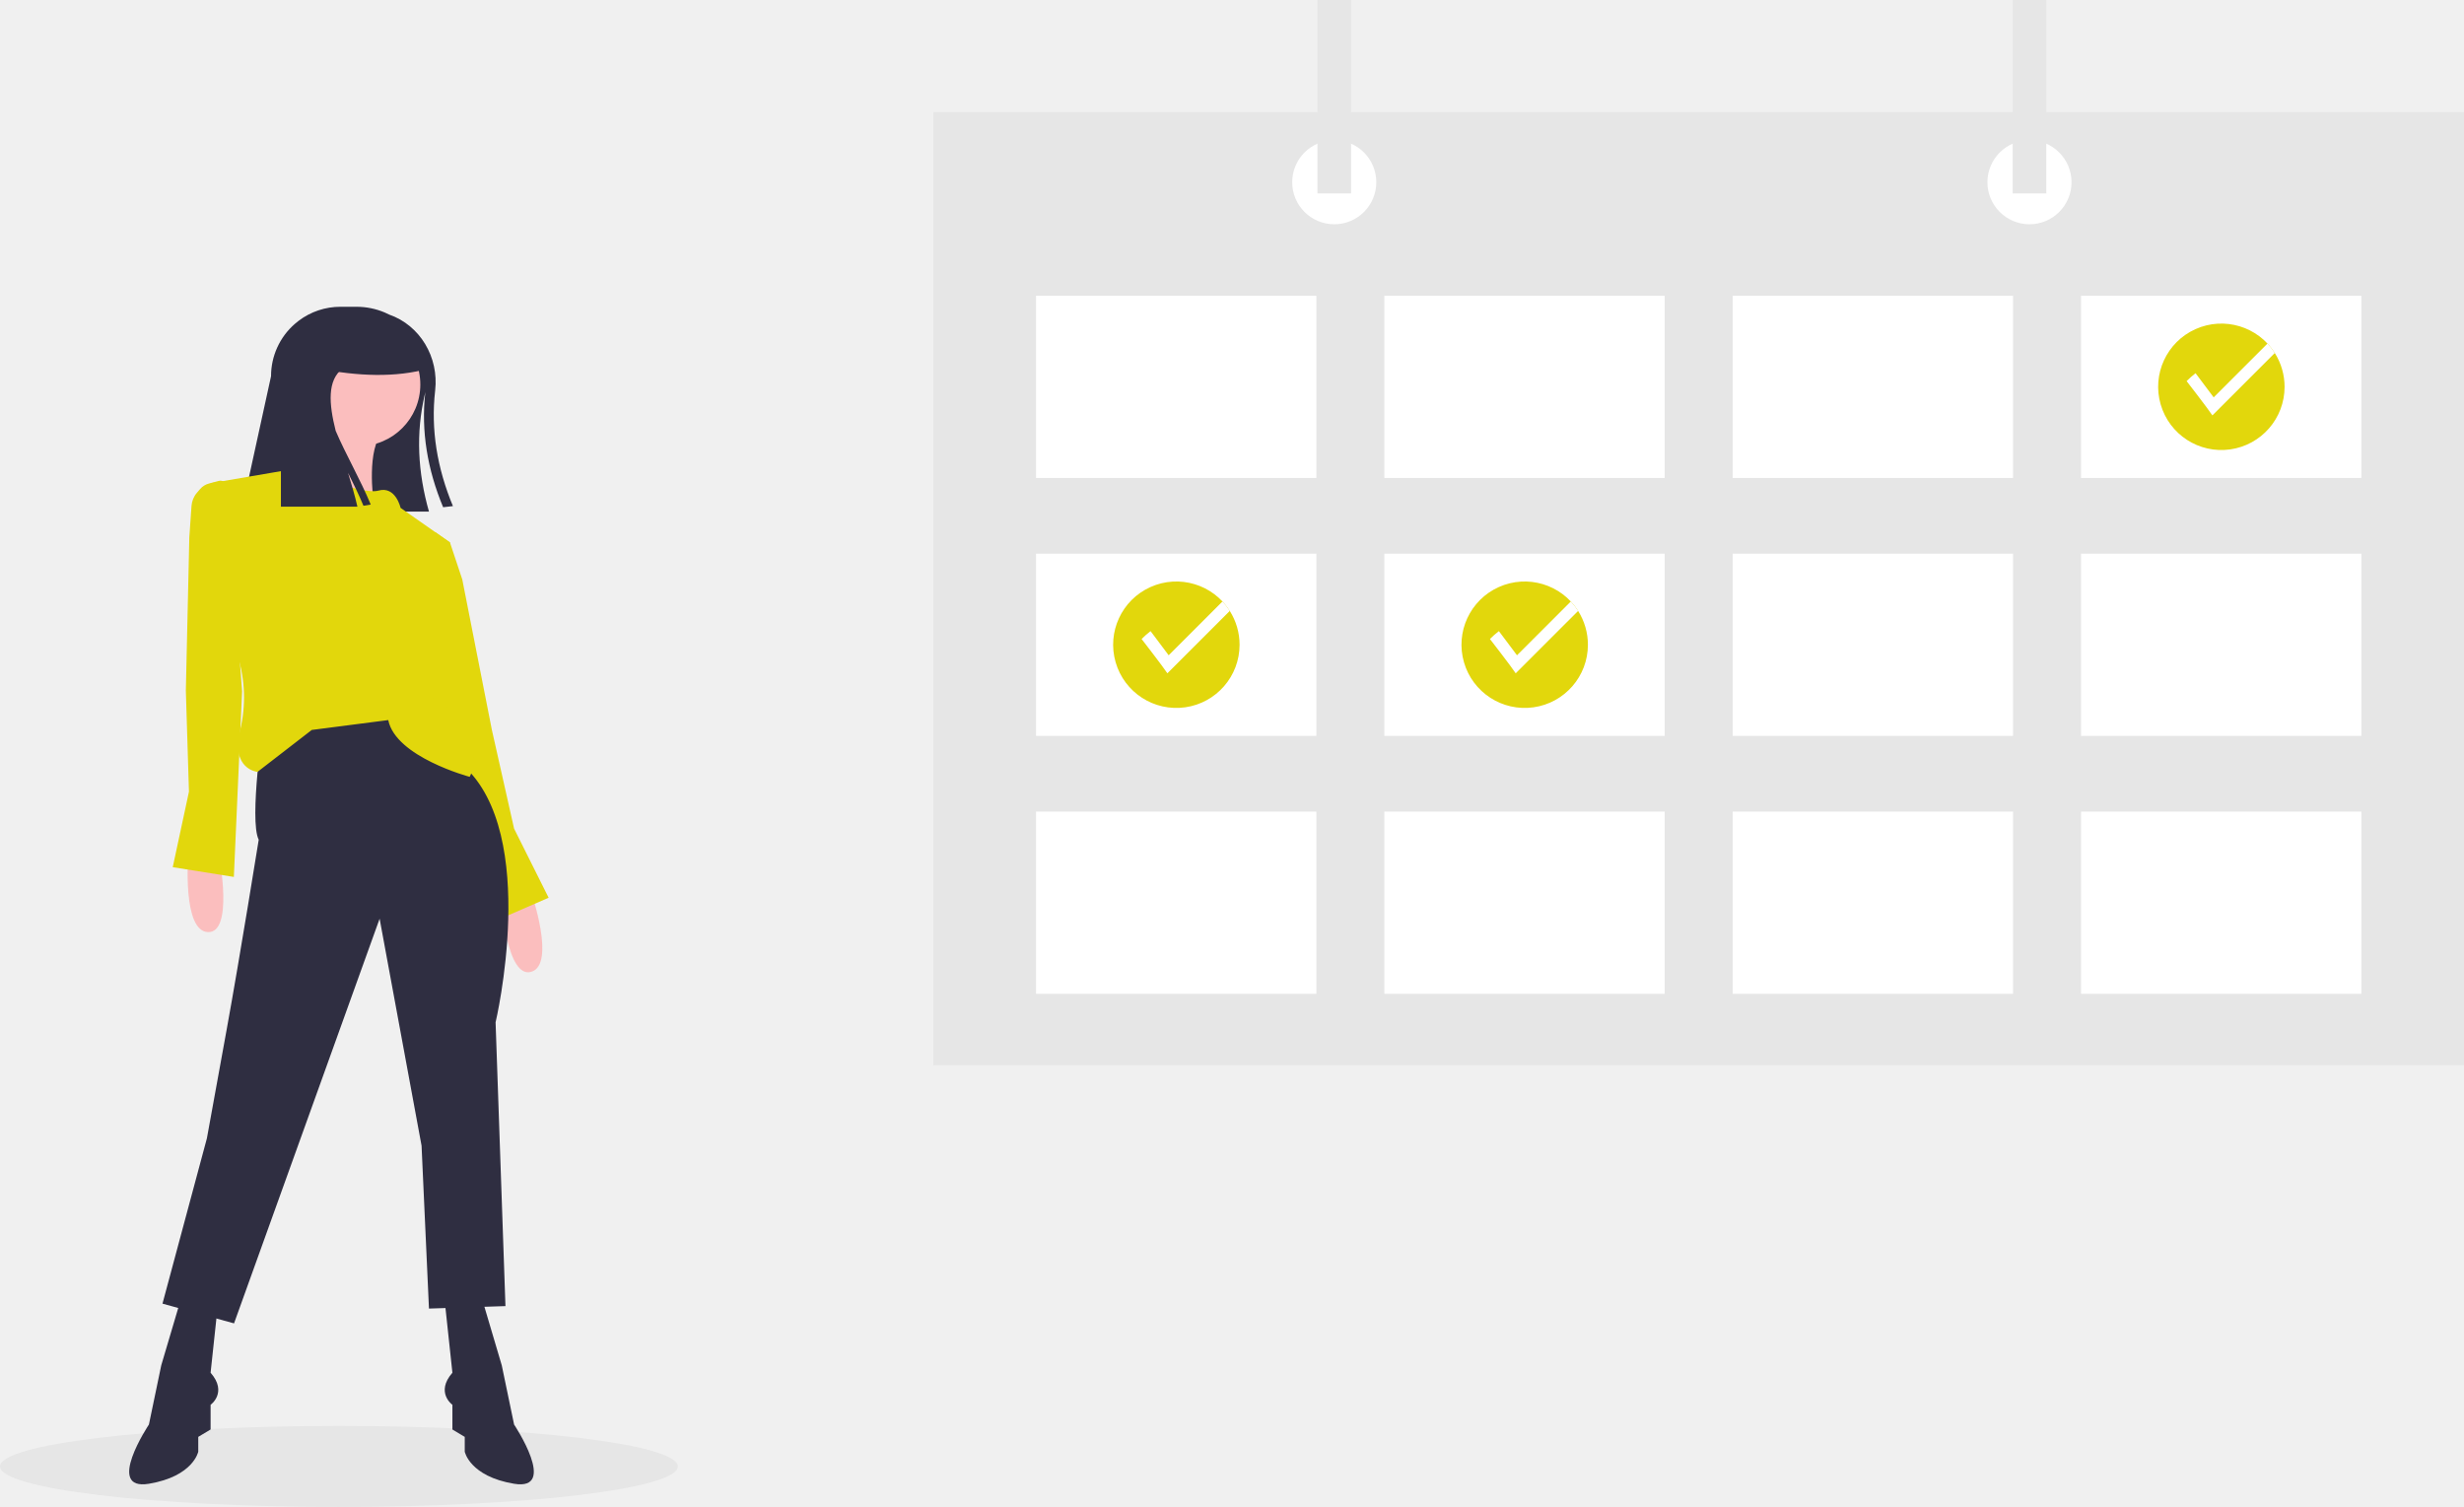
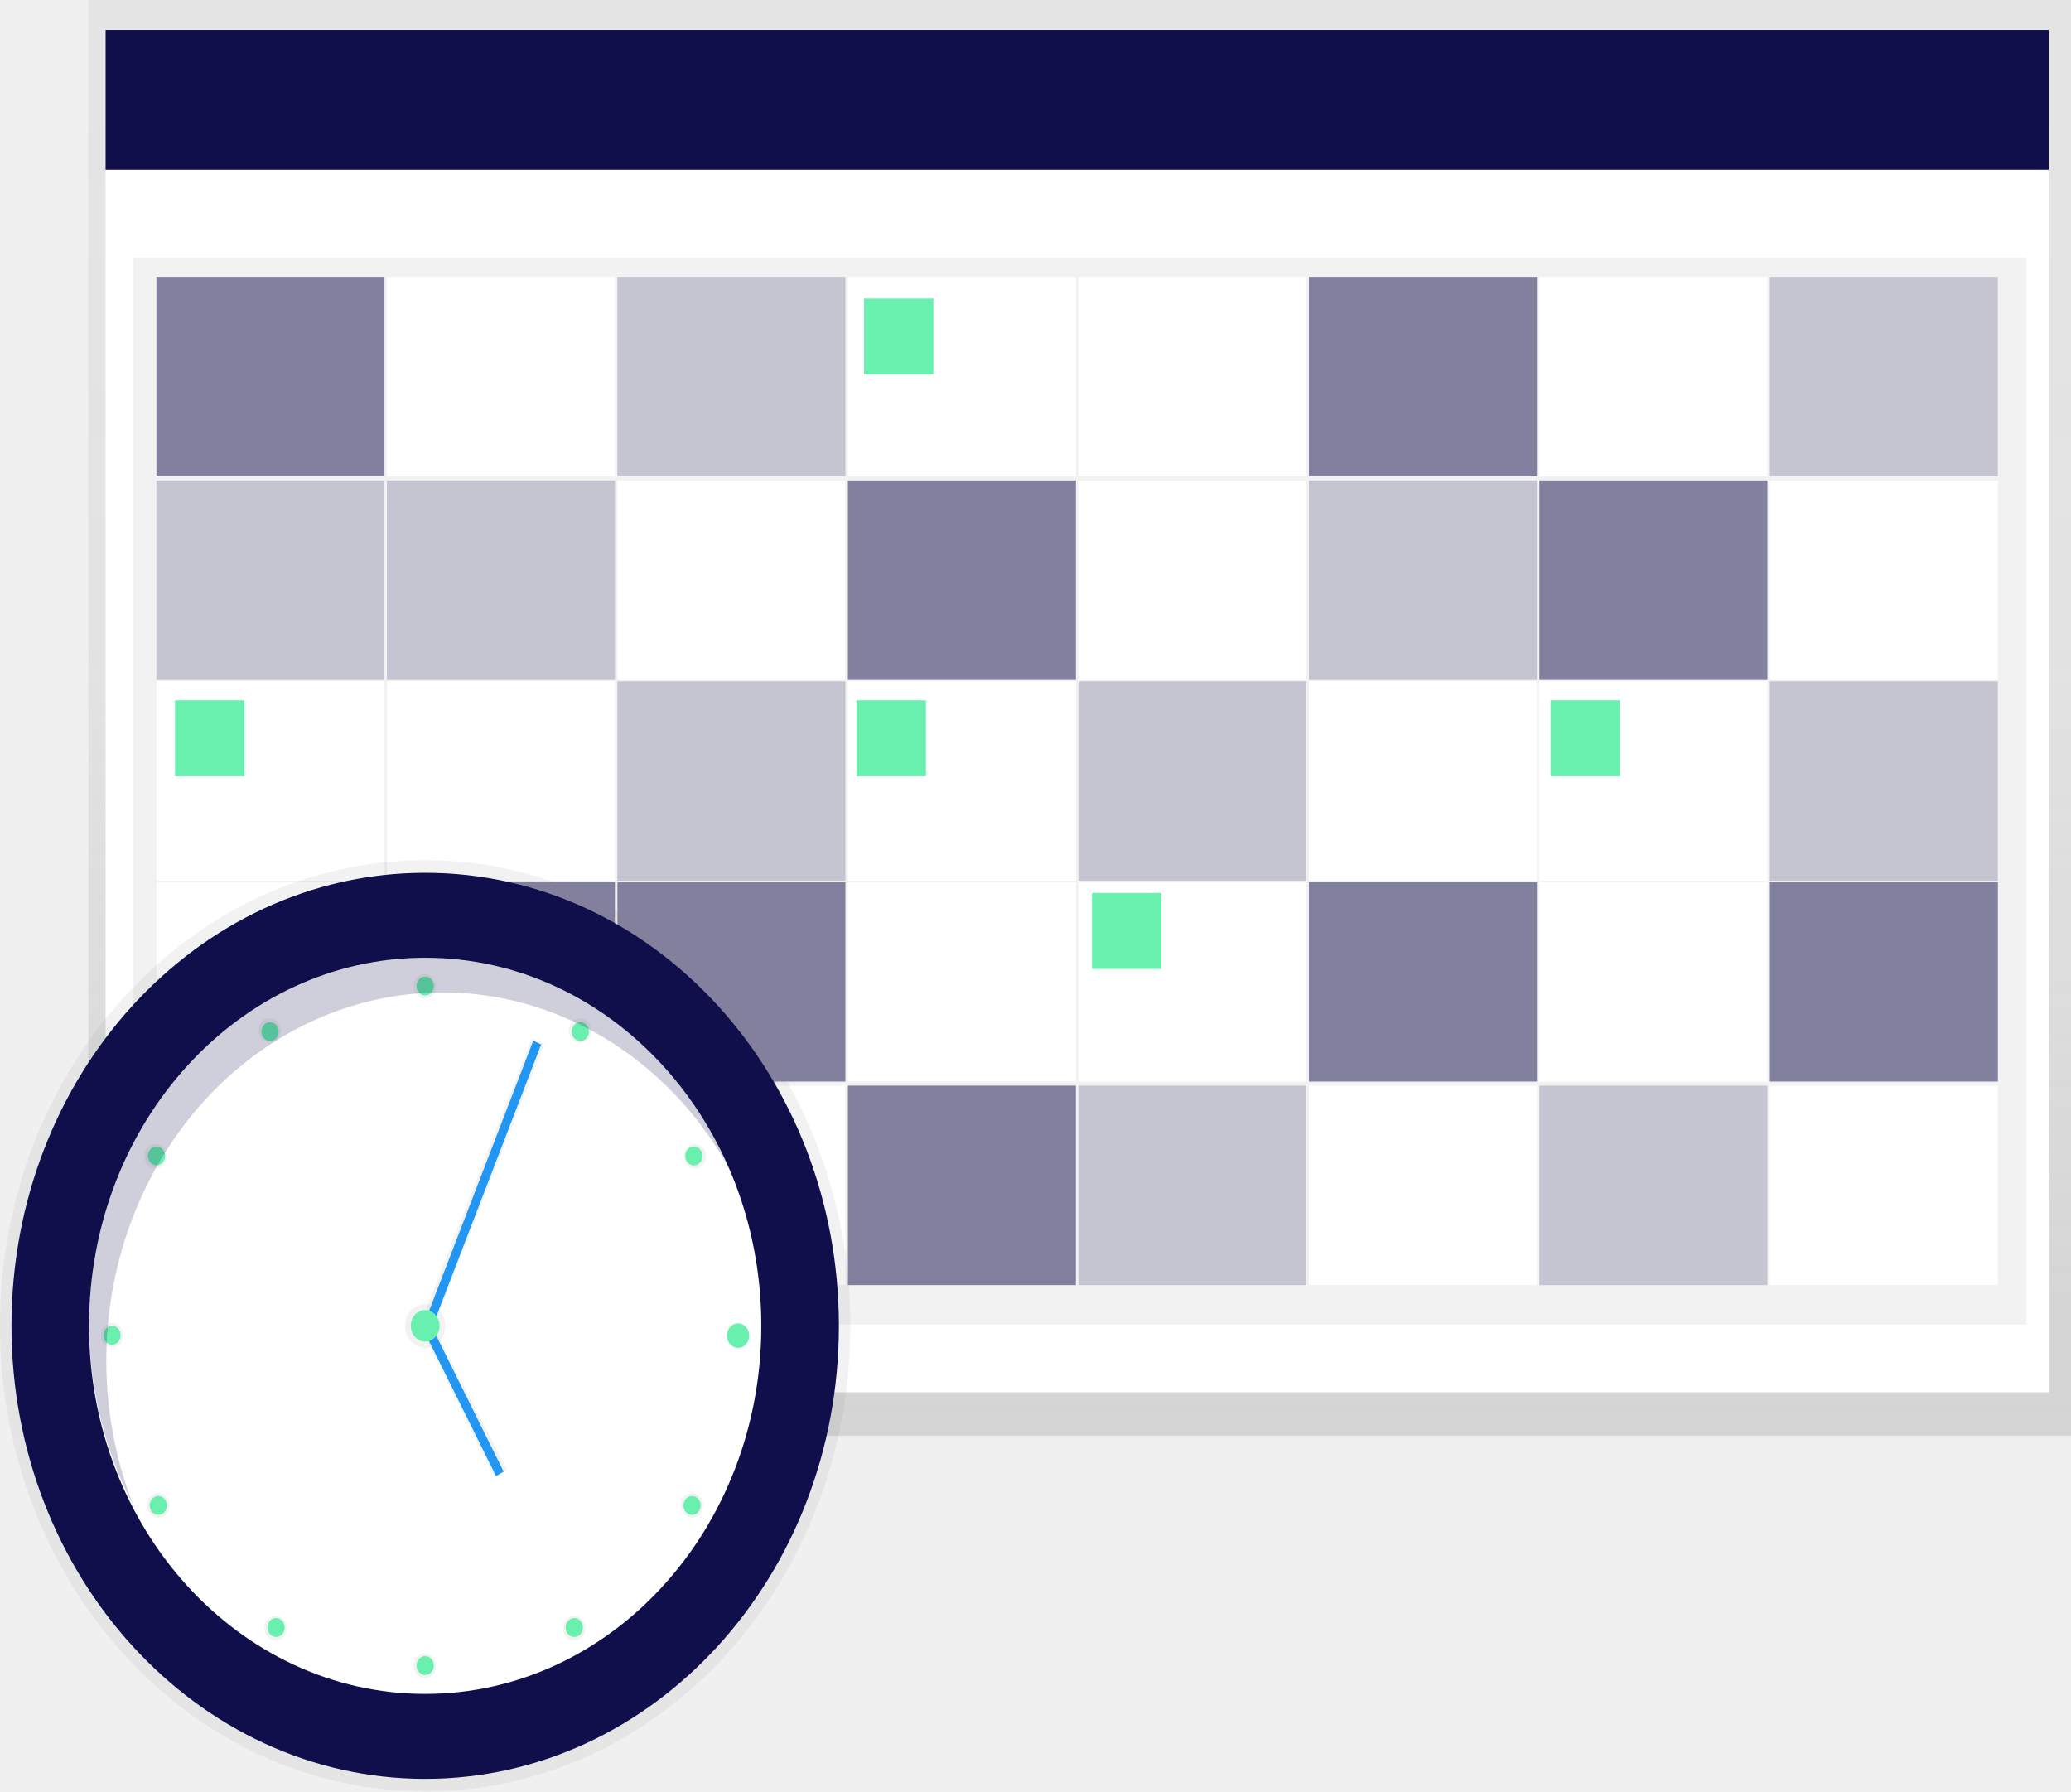
- <svg xmlns="http://www.w3.org/2000/svg" id="f2f1e99e-1651-46a6-b45f-af903ca31f8b" data-name="Layer 1" width="887" height="542.48" viewBox="0 0 887 542.48">
-   <ellipse cx="122" cy="527.89" rx="122" ry="14.59" fill="#e6e6e6" />
-   <path d="M309.606,319.892c-.062.311-.124.613-.195.924-3.251,13.874-2.531,27.917,1.51,42.102H243.415l10.659-48.755a24.901,24.901,0,0,1,8.554-18.804c.453-.4.924-.791,1.412-1.146a24.803,24.803,0,0,1,15.002-5.018h5.791a25.941,25.941,0,0,1,10.153,2.052c.542.231,1.075.48,1.59.746,11.192,3.89,17.933,15.411,16.575,27.313-1.617,14.158.737,28.024,6.395,41.64l-3.526.409C310.379,347.8,308.025,333.997,309.606,319.892Z" transform="translate(-156.5 -178.7601)" fill="#2f2e41" />
-   <path d="M268.729,326.945s5.329,23.094-5.329,24.871,27.535,7.106,27.535,7.106-2.665-18.653,3.553-24.871Z" transform="translate(-156.5 -178.7601)" fill="#fbbebe" />
-   <path d="M224.261,486.77s-2.177,27.16,7.089,27.525,4.119-26.743,4.119-26.743Z" transform="translate(-156.5 -178.7601)" fill="#fbbebe" />
-   <path d="M347.782,500.15s8.882,25.759,0,28.424-10.659-24.871-10.659-24.871Z" transform="translate(-156.5 -178.7601)" fill="#fbbebe" />
-   <polygon points="144.206 193.484 156.707 191.576 161.971 195.261 166.412 208.584 177.071 262.767 185.065 298.296 197.5 323.167 177.071 332.049 157.529 268.096 144.206 193.484" fill="#e2d70c" />
-   <path d="M251.409,438.418s-5.329,35.529-1.776,42.635c0,0-6.611,41.247-11.547,68.394l-7.106,39.082-15.988,59.512L240.75,655.148l52.406-145.671,15.1,81.718,2.665,58.624,27.535-.888L334.903,546.783s15.988-67.506-11.547-92.376-31.976-24.871-31.976-24.871Z" transform="translate(-156.5 -178.7601)" fill="#2f2e41" />
-   <path d="M330.018,646.265l7.106,23.982,4.441,21.318s15.988,23.982,0,21.318S323.8,701.336,323.8,701.336v-5.329l-4.441-2.665v-8.882s-6.218-4.441,0-11.547l-2.665-24.871Z" transform="translate(-156.5 -178.7601)" fill="#2f2e41" />
-   <path d="M221.653,646.265l-7.106,23.982-4.441,21.318s-15.988,23.982,0,21.318,17.765-11.547,17.765-11.547v-5.329l4.441-2.665v-8.882s6.218-4.441,0-11.547l2.665-24.871Z" transform="translate(-156.5 -178.7601)" fill="#2f2e41" />
-   <circle cx="129.106" cy="138.414" r="22.206" fill="#fbbebe" />
-   <path d="M263.4,347.374s23.094,9.771,29.312,7.994,7.994,6.218,7.994,6.218l17.765,12.435-5.329,30.2s4.441,15.988-.888,26.647c0,0,14.212,4.441,8.882,11.547,0,0,9.771,5.329,4.441,15.988,0,0-26.647-7.106-29.312-20.429l-27.535,3.553-19.541,15.1s-9.771-.888-6.218-15.1a50.665,50.665,0,0,0-.888-26.647l-9.771-62.176Z" transform="translate(-156.5 -178.7601)" fill="#e2d70c" />
-   <path d="M235.253,351.88l-3.547.94a6.309,6.309,0,0,0-3.176,1.995l-1.149,1.343a8.151,8.151,0,0,0-1.939,4.733l-.79,11.323-1.25,55.129,1.12,36.4-5.839,27.186,21.999,3.506,2.973-66.806L238.156,353.946A2.316,2.316,0,0,0,235.253,351.88Z" transform="translate(-156.5 -178.7601)" fill="#e2d70c" />
-   <path d="M289.958,360.387c-3.647-8.829-9.051-18.161-12.618-26.537-2.462-9.786-3.08-18.163,2.492-22.449,0-9.424.329-15.571-7.159-20.154a24.913,24.913,0,0,0-5.075,2.97l-.006-.003c-.296.216-.584.446-.867.682-.12.099-.237.201-.354.302-.063.055-.128.107-.191.162l.006.004a24.895,24.895,0,0,0-8.559,18.8v46.979h27.535c-.911-3.968-2.123-8.08-3.378-12.178,1.988,3.968,3.943,7.963,5.554,11.858Z" transform="translate(-156.5 -178.7601)" fill="#2f2e41" />
-   <path d="M310.921,311.4c-12.034,3.374-25.57,2.818-39.971,0V293.636h22.206a17.765,17.765,0,0,1,17.765,17.765Z" transform="translate(-156.5 -178.7601)" fill="#2f2e41" />
-   <rect x="336" y="40.366" width="551" height="343.114" fill="#e6e6e6" />
-   <rect x="372.949" y="106.466" width="100.916" height="65.595" fill="#fff" />
-   <rect x="498.344" y="106.466" width="100.916" height="65.595" fill="#fff" />
-   <rect x="623.74" y="106.466" width="100.916" height="65.595" fill="#fff" />
-   <rect x="749.135" y="106.466" width="100.916" height="65.595" fill="#fff" />
-   <rect x="372.949" y="199.309" width="100.916" height="65.595" fill="#fff" />
-   <rect x="498.344" y="199.309" width="100.916" height="65.595" fill="#fff" />
-   <rect x="623.74" y="199.309" width="100.916" height="65.595" fill="#fff" />
-   <rect x="749.135" y="199.309" width="100.916" height="65.595" fill="#fff" />
-   <rect x="372.949" y="292.151" width="100.916" height="65.595" fill="#fff" />
-   <rect x="498.344" y="292.151" width="100.916" height="65.595" fill="#fff" />
-   <rect x="623.74" y="292.151" width="100.916" height="65.595" fill="#fff" />
-   <rect x="749.135" y="292.151" width="100.916" height="65.595" fill="#fff" />
-   <circle cx="480.31" cy="65.595" r="15.137" fill="#fff" />
-   <circle cx="730.581" cy="65.595" r="15.137" fill="#fff" />
-   <rect x="474.255" width="12.11" height="69.632" fill="#e6e6e6" />
-   <rect x="724.526" width="12.11" height="69.632" fill="#e6e6e6" />
-   <path d="M978.914,318.024a22.757,22.757,0,1,1-3.527-12.19A22.818,22.818,0,0,1,978.914,318.024Z" transform="translate(-156.5 -178.7601)" fill="#e2d70c" />
-   <path d="M975.387,305.833l-22.464,22.46c-1.412-2.186-9.278-12.344-9.278-12.344a31.83,31.83,0,0,1,3.22-2.842l6.523,8.697,19.369-19.369A22.726,22.726,0,0,1,975.387,305.833Z" transform="translate(-156.5 -178.7601)" fill="#fff" />
-   <path d="M728.123,410.866a22.757,22.757,0,1,1-3.527-12.19A22.818,22.818,0,0,1,728.123,410.866Z" transform="translate(-156.5 -178.7601)" fill="#e2d70c" />
-   <path d="M724.596,398.676l-22.464,22.46c-1.412-2.186-9.278-12.344-9.278-12.344a31.83,31.83,0,0,1,3.22-2.842l6.523,8.697,19.369-19.369A22.727,22.727,0,0,1,724.596,398.676Z" transform="translate(-156.5 -178.7601)" fill="#fff" />
-   <path d="M602.728,410.866a22.757,22.757,0,1,1-3.527-12.19A22.818,22.818,0,0,1,602.728,410.866Z" transform="translate(-156.5 -178.7601)" fill="#e2d70c" />
-   <path d="M599.201,398.676l-22.464,22.46c-1.412-2.186-9.278-12.344-9.278-12.344a31.83,31.83,0,0,1,3.22-2.842l6.523,8.697,19.369-19.369A22.727,22.727,0,0,1,599.201,398.676Z" transform="translate(-156.5 -178.7601)" fill="#fff" />
+ <svg xmlns="http://www.w3.org/2000/svg" width="422" height="365" viewBox="0 0 422 365" fill="none">
+   <g clip-path="url(#clip0)">
+     <path d="M422 0H17.984V292.531H422V0Z" fill="url(#paint0_linear)" />
+     <path d="M417.455 34.562H21.519V283.683H417.455V34.562Z" fill="white" />
+     <path d="M417.455 6.083H21.519V34.562H417.455V6.083Z" fill="#110E4C" />
+     <path d="M412.91 52.534H27.074V269.858H412.91V52.534Z" fill="url(#paint1_linear)" />
+     <path opacity="0.5" d="M78.334 56.405H31.872V97.049H78.334V56.405Z" fill="#110E4C" />
+     <path d="M125.301 56.405H78.839V97.049H125.301V56.405Z" fill="white" />
+     <path opacity="0.2" d="M172.268 56.405H125.806V97.049H172.268V56.405Z" fill="#110E4C" />
+     <path d="M219.234 56.405H172.772V97.049H219.234V56.405Z" fill="white" />
+     <path d="M266.201 56.405H219.739V97.049H266.201V56.405Z" fill="white" />
+     <path opacity="0.5" d="M313.168 56.405H266.706V97.049H313.168V56.405Z" fill="#110E4C" />
+     <path d="M360.135 56.405H313.673V97.049H360.135V56.405Z" fill="white" />
+     <path opacity="0.2" d="M407.102 56.405H360.64V97.049H407.102V56.405Z" fill="#110E4C" />
+     <path opacity="0.2" d="M78.334 97.879H31.872V138.524H78.334V97.879Z" fill="#110E4C" />
+     <path opacity="0.2" d="M125.301 97.879H78.839V138.524H125.301V97.879Z" fill="#110E4C" />
+     <path d="M172.268 97.879H125.806V138.524H172.268V97.879Z" fill="white" />
+     <path opacity="0.5" d="M219.234 97.879H172.772V138.524H219.234V97.879Z" fill="#110E4C" />
+     <path d="M266.201 97.879H219.739V138.524H266.201V97.879Z" fill="white" />
+     <path opacity="0.2" d="M313.168 97.879H266.706V138.524H313.168V97.879Z" fill="#110E4C" />
+     <path opacity="0.5" d="M360.135 97.879H313.673V138.524H360.135V97.879Z" fill="#110E4C" />
+     <path d="M407.102 97.879H360.64V138.524H407.102V97.879Z" fill="white" />
+     <path d="M78.334 138.8H31.872V179.445H78.334V138.8Z" fill="white" />
+     <path d="M125.301 138.8H78.839V179.445H125.301V138.8Z" fill="white" />
+     <path opacity="0.2" d="M172.268 138.8H125.806V179.445H172.268V138.8Z" fill="#110E4C" />
+     <path d="M219.234 138.8H172.772V179.445H219.234V138.8Z" fill="white" />
+     <path opacity="0.2" d="M266.201 138.8H219.739V179.445H266.201V138.8Z" fill="#110E4C" />
+     <path d="M313.168 138.8H266.706V179.445H313.168V138.8Z" fill="white" />
+     <path d="M360.135 138.8H313.673V179.445H360.135V138.8Z" fill="white" />
+     <path opacity="0.2" d="M407.102 138.8H360.64V179.445H407.102V138.8Z" fill="#110E4C" />
+     <path d="M78.334 179.721H31.872V220.366H78.334V179.721Z" fill="white" />
+     <path opacity="0.5" d="M125.301 179.721H78.839V220.366H125.301V179.721Z" fill="#110E4C" />
+     <path opacity="0.5" d="M172.268 179.721H125.806V220.366H172.268V179.721Z" fill="#110E4C" />
+     <path d="M219.234 179.721H172.772V220.366H219.234V179.721Z" fill="white" />
+     <path d="M266.201 179.721H219.739V220.366H266.201V179.721Z" fill="white" />
+     <path opacity="0.5" d="M313.168 179.721H266.706V220.366H313.168V179.721Z" fill="#110E4C" />
+     <path d="M360.135 179.721H313.673V220.366H360.135V179.721Z" fill="white" />
+     <path opacity="0.5" d="M407.102 179.721H360.64V220.366H407.102V179.721Z" fill="#110E4C" />
+     <path opacity="0.5" d="M78.334 221.195H31.872V261.84H78.334V221.195Z" fill="#110E4C" />
+     <path opacity="0.2" d="M125.301 221.195H78.839V261.84H125.301V221.195Z" fill="#110E4C" />
+     <path d="M172.268 221.195H125.806V261.84H172.268V221.195Z" fill="white" />
+     <path opacity="0.5" d="M219.234 221.195H172.772V261.84H219.234V221.195Z" fill="#110E4C" />
+     <path opacity="0.2" d="M266.201 221.195H219.739V261.84H266.201V221.195Z" fill="#110E4C" />
+     <path d="M313.168 221.195H266.706V261.84H313.168V221.195Z" fill="white" />
+     <path opacity="0.2" d="M360.135 221.195H313.673V261.84H360.135V221.195Z" fill="#110E4C" />
+     <path d="M407.102 221.195H360.64V261.84H407.102V221.195Z" fill="white" />
+     <path d="M49.8 142.671H35.66V158.155H49.8V142.671Z" fill="#69F0AE" />
+     <path d="M190.196 60.829H176.055V76.312H190.196V60.829Z" fill="#69F0AE" />
+     <path d="M188.681 142.671H174.54V158.155H188.681V142.671Z" fill="#69F0AE" />
+     <path d="M236.658 181.933H222.517V197.417H236.658V181.933Z" fill="#69F0AE" />
+     <path d="M330.086 142.671H315.946V158.155H330.086V142.671Z" fill="#69F0AE" />
+     <path d="M86.636 365C134.484 365 173.272 322.527 173.272 270.135C173.272 217.742 134.484 175.27 86.636 175.27C38.788 175.27 0 217.742 0 270.135C0 322.527 38.788 365 86.636 365Z" fill="url(#paint2_linear)" />
+     <path d="M86.636 362.44C133.193 362.44 170.934 321.113 170.934 270.135C170.934 219.156 133.193 177.83 86.636 177.83C40.08 177.83 2.338 219.156 2.338 270.135C2.338 321.113 40.08 362.44 86.636 362.44Z" fill="#110E4C" />
+     <path d="M86.636 345.131C124.463 345.131 155.127 311.554 155.127 270.135C155.127 228.716 124.463 195.139 86.636 195.139C48.81 195.139 18.145 228.716 18.145 270.135C18.145 311.554 48.81 345.131 86.636 345.131Z" fill="white" />
+     <path d="M86.636 274.62C88.898 274.62 90.732 272.612 90.732 270.135C90.732 267.658 88.898 265.65 86.636 265.65C84.374 265.65 82.54 267.658 82.54 270.135C82.54 272.612 84.374 274.62 86.636 274.62Z" fill="url(#paint3_linear)" />
+     <path d="M88.181 270.688L85.656 269.759L108.382 211.518L110.907 212.818L88.181 270.688Z" fill="url(#paint4_linear)" />
+     <path d="M108.652 212.053L86.408 269.743L88.027 270.491L110.271 212.802L108.652 212.053Z" fill="#2196F3" />
+     <path d="M100.807 301.102L86.162 271.241L88.182 270.135L103.332 299.443L100.807 301.102Z" fill="url(#paint5_linear)" />
+     <path d="M87.986 270.335L86.442 271.254L101.076 300.742L102.62 299.823L87.986 270.335Z" fill="#2196F3" />
+     <path d="M150.445 273.984C151.416 273.984 152.203 273.122 152.203 272.059C152.203 270.996 151.416 270.135 150.445 270.135C149.475 270.135 148.688 270.996 148.688 272.059C148.688 273.122 149.475 273.984 150.445 273.984Z" fill="#110E4C" />
+     <path d="M33.65 236.832C34.28 235.637 33.906 234.108 32.814 233.418C31.723 232.727 30.326 233.137 29.696 234.333C29.066 235.528 29.44 237.057 30.532 237.747C31.623 238.437 33.019 238.028 33.65 236.832Z" fill="url(#paint6_linear)" />
+     <path d="M33.398 308.895C34.49 308.205 34.864 306.676 34.234 305.481C33.603 304.285 32.207 303.875 31.116 304.566C30.024 305.256 29.65 306.785 30.28 307.98C30.91 309.176 32.306 309.585 33.398 308.895Z" fill="url(#paint7_linear)" />
+     <path d="M22.832 274.559C24.093 274.559 25.115 273.44 25.115 272.059C25.115 270.679 24.093 269.56 22.832 269.56C21.571 269.56 20.549 270.679 20.549 272.059C20.549 273.44 21.571 274.559 22.832 274.559Z" fill="url(#paint8_linear)" />
+     <path d="M56.109 212.108C57.201 211.418 57.575 209.889 56.945 208.694C56.314 207.498 54.918 207.088 53.827 207.779C52.735 208.469 52.361 209.998 52.991 211.193C53.621 212.389 55.017 212.798 56.109 212.108Z" fill="url(#paint9_linear)" />
+     <path d="M87.721 203.137C88.813 202.447 89.187 200.919 88.556 199.723C87.926 198.528 86.53 198.118 85.438 198.808C84.347 199.498 83.972 201.027 84.603 202.223C85.233 203.418 86.629 203.828 87.721 203.137Z" fill="url(#paint10_linear)" />
+     <path d="M119.332 212.111C120.424 211.42 120.798 209.892 120.167 208.696C119.537 207.501 118.141 207.091 117.049 207.781C115.957 208.472 115.583 210 116.214 211.196C116.844 212.391 118.24 212.801 119.332 212.111Z" fill="url(#paint11_linear)" />
+     <path d="M142.746 237.751C143.838 237.061 144.212 235.533 143.582 234.337C142.952 233.142 141.555 232.732 140.464 233.422C139.372 234.112 138.998 235.641 139.628 236.837C140.259 238.032 141.655 238.442 142.746 237.751Z" fill="url(#paint12_linear)" />
+     <path d="M142.163 308.9C143.255 308.21 143.629 306.682 142.999 305.486C142.369 304.291 140.972 303.881 139.881 304.571C138.789 305.261 138.415 306.79 139.045 307.986C139.675 309.181 141.072 309.591 142.163 308.9Z" fill="url(#paint13_linear)" />
+     <path d="M118.16 333.897C119.252 333.207 119.626 331.678 118.996 330.483C118.366 329.287 116.97 328.878 115.878 329.568C114.786 330.258 114.412 331.787 115.042 332.982C115.673 334.178 117.069 334.588 118.16 333.897Z" fill="url(#paint14_linear)" />
+     <path d="M87.718 341.593C88.81 340.903 89.184 339.374 88.554 338.179C87.923 336.983 86.527 336.573 85.435 337.264C84.344 337.954 83.969 339.483 84.6 340.678C85.23 341.874 86.626 342.283 87.718 341.593Z" fill="url(#paint15_linear)" />
+     <path d="M57.281 333.9C58.372 333.21 58.746 331.681 58.116 330.486C57.486 329.29 56.09 328.881 54.998 329.571C53.906 330.261 53.532 331.79 54.162 332.985C54.793 334.181 56.189 334.59 57.281 333.9Z" fill="url(#paint16_linear)" />
+     <path d="M86.636 202.831C87.607 202.831 88.394 201.969 88.394 200.906C88.394 199.843 87.607 198.982 86.636 198.982C85.666 198.982 84.879 199.843 84.879 200.906C84.879 201.969 85.666 202.831 86.636 202.831Z" fill="#69F0AE" />
+     <path d="M119.77 211.141C120.255 210.221 119.967 209.044 119.127 208.513C118.286 207.981 117.211 208.297 116.726 209.217C116.241 210.138 116.529 211.314 117.369 211.846C118.21 212.377 119.285 212.062 119.77 211.141Z" fill="#69F0AE" />
+     <path d="M142.265 237.188C143.106 236.656 143.394 235.479 142.909 234.559C142.423 233.638 141.348 233.323 140.508 233.854C139.667 234.386 139.379 235.563 139.865 236.483C140.35 237.404 141.425 237.719 142.265 237.188Z" fill="#69F0AE" />
+     <path d="M142.543 307.694C143.028 306.773 142.74 305.596 141.9 305.065C141.059 304.534 139.984 304.849 139.499 305.769C139.014 306.69 139.302 307.867 140.142 308.398C140.983 308.93 142.058 308.614 142.543 307.694Z" fill="#69F0AE" />
+     <path d="M117.898 333.268C118.738 332.736 119.026 331.559 118.541 330.639C118.056 329.718 116.981 329.403 116.14 329.935C115.3 330.466 115.012 331.643 115.497 332.563C115.982 333.484 117.057 333.799 117.898 333.268Z" fill="#69F0AE" />
+     <path d="M55.903 211.852C56.743 211.32 57.031 210.143 56.546 209.223C56.06 208.303 54.986 207.987 54.145 208.519C53.304 209.05 53.017 210.227 53.502 211.147C53.987 212.068 55.062 212.383 55.903 211.852Z" fill="#69F0AE" />
+     <path d="M33.41 236.484C33.895 235.564 33.607 234.387 32.766 233.856C31.926 233.324 30.851 233.64 30.366 234.56C29.88 235.48 30.168 236.657 31.009 237.189C31.849 237.72 32.924 237.405 33.41 236.484Z" fill="#69F0AE" />
+     <path d="M151.531 274.289C152.623 273.599 152.997 272.07 152.367 270.875C151.736 269.679 150.34 269.27 149.248 269.96C148.157 270.65 147.782 272.179 148.413 273.374C149.043 274.57 150.439 274.98 151.531 274.289Z" fill="#69F0AE" />
+     <path d="M33.136 308.397C33.977 307.866 34.264 306.689 33.779 305.768C33.294 304.848 32.219 304.532 31.378 305.064C30.538 305.595 30.25 306.772 30.735 307.693C31.221 308.613 32.295 308.928 33.136 308.397Z" fill="#69F0AE" />
+     <path d="M57.775 332.566C58.261 331.645 57.973 330.468 57.132 329.937C56.291 329.406 55.217 329.721 54.731 330.641C54.246 331.562 54.534 332.739 55.374 333.27C56.215 333.801 57.29 333.486 57.775 332.566Z" fill="#69F0AE" />
+     <path d="M22.832 273.984C23.803 273.984 24.59 273.122 24.59 272.059C24.59 270.996 23.803 270.135 22.832 270.135C21.862 270.135 21.075 270.996 21.075 272.059C21.075 273.122 21.862 273.984 22.832 273.984Z" fill="#69F0AE" />
+     <path d="M86.636 341.282C87.607 341.282 88.394 340.421 88.394 339.358C88.394 338.295 87.607 337.434 86.636 337.434C85.666 337.434 84.879 338.295 84.879 339.358C84.879 340.421 85.666 341.282 86.636 341.282Z" fill="#69F0AE" />
+     <path opacity="0.2" d="M21.66 277.185C21.665 260.659 26.653 244.597 35.852 231.495C45.05 218.393 57.942 208.983 72.526 204.729C87.11 200.474 102.569 201.613 116.501 207.967C130.433 214.322 142.059 225.537 149.572 239.87C145.885 230.493 140.489 222.038 133.714 215.025C126.939 208.011 118.928 202.585 110.171 199.08C101.414 195.575 92.096 194.065 82.787 194.641C73.479 195.217 64.375 197.868 56.035 202.431C47.695 206.994 40.293 213.374 34.283 221.179C28.273 228.984 23.781 238.051 21.083 247.823C18.385 257.595 17.537 267.868 18.592 278.011C19.646 288.155 22.581 297.956 27.215 306.814C23.539 297.456 21.648 287.373 21.66 277.185Z" fill="#110E4C" />
+     <path d="M86.636 273.342C88.254 273.342 89.565 271.906 89.565 270.135C89.565 268.363 88.254 266.927 86.636 266.927C85.018 266.927 83.707 268.363 83.707 270.135C83.707 271.906 85.018 273.342 86.636 273.342Z" fill="#69F0AE" />
+   </g>
+   <defs>
+     <linearGradient id="paint0_linear" x1="219.992" y1="292.531" x2="219.992" y2="0" gradientUnits="userSpaceOnUse">
+       <stop stop-color="#808080" stop-opacity="0.25" />
+       <stop offset="0.54" stop-color="#808080" stop-opacity="0.12" />
+       <stop offset="1" stop-color="#808080" stop-opacity="0.1" />
+     </linearGradient>
+     <linearGradient id="paint1_linear" x1="168101" y1="106107" x2="168101" y2="20698.4" gradientUnits="userSpaceOnUse">
+       <stop stop-color="#808080" stop-opacity="0.25" />
+       <stop offset="0.54" stop-color="#808080" stop-opacity="0.12" />
+       <stop offset="1" stop-color="#808080" stop-opacity="0.1" />
+     </linearGradient>
+     <linearGradient id="paint2_linear" x1="29724.9" y1="125407" x2="29724.9" y2="60310.3" gradientUnits="userSpaceOnUse">
+       <stop stop-color="#808080" stop-opacity="0.25" />
+       <stop offset="0.54" stop-color="#808080" stop-opacity="0.12" />
+       <stop offset="1" stop-color="#808080" stop-opacity="0.1" />
+     </linearGradient>
+     <linearGradient id="paint3_linear" x1="1487.78" y1="4719.95" x2="1487.78" y2="4574.38" gradientUnits="userSpaceOnUse">
+       <stop stop-color="#808080" stop-opacity="0.25" />
+       <stop offset="0.54" stop-color="#808080" stop-opacity="0.12" />
+       <stop offset="1" stop-color="#808080" stop-opacity="0.1" />
+     </linearGradient>
+     <linearGradient id="paint4_linear" x1="4999.76" y1="29175.1" x2="4999.76" y2="22844" gradientUnits="userSpaceOnUse">
+       <stop stop-color="#808080" stop-opacity="0.25" />
+       <stop offset="0.54" stop-color="#808080" stop-opacity="0.12" />
+       <stop offset="1" stop-color="#808080" stop-opacity="0.1" />
+     </linearGradient>
+     <linearGradient id="paint5_linear" x1="3307.56" y1="17131.9" x2="3307.56" y2="15397.7" gradientUnits="userSpaceOnUse">
+       <stop stop-color="#808080" stop-opacity="0.25" />
+       <stop offset="0.54" stop-color="#808080" stop-opacity="0.12" />
+       <stop offset="1" stop-color="#808080" stop-opacity="0.1" />
+     </linearGradient>
+     <linearGradient id="paint6_linear" x1="-1850.79" y1="4195.04" x2="-1813.55" y2="4175.4" gradientUnits="userSpaceOnUse">
+       <stop stop-color="#808080" stop-opacity="0.25" />
+       <stop offset="0.54" stop-color="#808080" stop-opacity="0.12" />
+       <stop offset="1" stop-color="#808080" stop-opacity="0.1" />
+     </linearGradient>
+     <linearGradient id="paint7_linear" x1="1153.37" y1="3699.38" x2="1153.37" y2="3654.24" gradientUnits="userSpaceOnUse">
+       <stop stop-color="#808080" stop-opacity="0.25" />
+       <stop offset="0.54" stop-color="#808080" stop-opacity="0.12" />
+       <stop offset="1" stop-color="#808080" stop-opacity="0.1" />
+     </linearGradient>
+     <linearGradient id="paint8_linear" x1="-357.279" y1="4278.61" x2="-333.71" y2="4241.32" gradientUnits="userSpaceOnUse">
+       <stop stop-color="#808080" stop-opacity="0.25" />
+       <stop offset="0.54" stop-color="#808080" stop-opacity="0.12" />
+       <stop offset="1" stop-color="#808080" stop-opacity="0.1" />
+     </linearGradient>
+     <linearGradient id="paint9_linear" x1="-3118.71" y1="3229.99" x2="-3077.44" y2="3229.99" gradientUnits="userSpaceOnUse">
+       <stop stop-color="#808080" stop-opacity="0.25" />
+       <stop offset="0.54" stop-color="#808080" stop-opacity="0.12" />
+       <stop offset="1" stop-color="#808080" stop-opacity="0.1" />
+     </linearGradient>
+     <linearGradient id="paint10_linear" x1="-2824.77" y1="3183.52" x2="-2783.5" y2="3183.52" gradientUnits="userSpaceOnUse">
+       <stop stop-color="#808080" stop-opacity="0.25" />
+       <stop offset="0.54" stop-color="#808080" stop-opacity="0.12" />
+       <stop offset="1" stop-color="#808080" stop-opacity="0.1" />
+     </linearGradient>
+     <linearGradient id="paint11_linear" x1="-2547.17" y1="3299.23" x2="-2505.95" y2="3299.23" gradientUnits="userSpaceOnUse">
+       <stop stop-color="#808080" stop-opacity="0.25" />
+       <stop offset="0.54" stop-color="#808080" stop-opacity="0.12" />
+       <stop offset="1" stop-color="#808080" stop-opacity="0.1" />
+     </linearGradient>
+     <linearGradient id="paint12_linear" x1="-2358.91" y1="3556.66" x2="-2317.64" y2="3556.66" gradientUnits="userSpaceOnUse">
+       <stop stop-color="#808080" stop-opacity="0.25" />
+       <stop offset="0.54" stop-color="#808080" stop-opacity="0.12" />
+       <stop offset="1" stop-color="#808080" stop-opacity="0.1" />
+     </linearGradient>
+     <linearGradient id="paint13_linear" x1="-2429.2" y1="4199.16" x2="-2387.93" y2="4199.16" gradientUnits="userSpaceOnUse">
+       <stop stop-color="#808080" stop-opacity="0.25" />
+       <stop offset="0.54" stop-color="#808080" stop-opacity="0.12" />
+       <stop offset="1" stop-color="#808080" stop-opacity="0.1" />
+     </linearGradient>
+     <linearGradient id="paint14_linear" x1="-2668.97" y1="4398.93" x2="-2627.75" y2="4398.93" gradientUnits="userSpaceOnUse">
+       <stop stop-color="#808080" stop-opacity="0.25" />
+       <stop offset="0.54" stop-color="#808080" stop-opacity="0.12" />
+       <stop offset="1" stop-color="#808080" stop-opacity="0.1" />
+     </linearGradient>
+     <linearGradient id="paint15_linear" x1="-2951.21" y1="4435.11" x2="-2909.94" y2="4435.11" gradientUnits="userSpaceOnUse">
+       <stop stop-color="#808080" stop-opacity="0.25" />
+       <stop offset="0.54" stop-color="#808080" stop-opacity="0.12" />
+       <stop offset="1" stop-color="#808080" stop-opacity="0.1" />
+     </linearGradient>
+     <linearGradient id="paint16_linear" x1="-3219.34" y1="4332.27" x2="-3178.12" y2="4332.27" gradientUnits="userSpaceOnUse">
+       <stop stop-color="#808080" stop-opacity="0.25" />
+       <stop offset="0.54" stop-color="#808080" stop-opacity="0.12" />
+       <stop offset="1" stop-color="#808080" stop-opacity="0.1" />
+     </linearGradient>
+     <clipPath id="clip0">
+       <rect width="422" height="365" fill="white" />
+     </clipPath>
+   </defs>
</svg>
